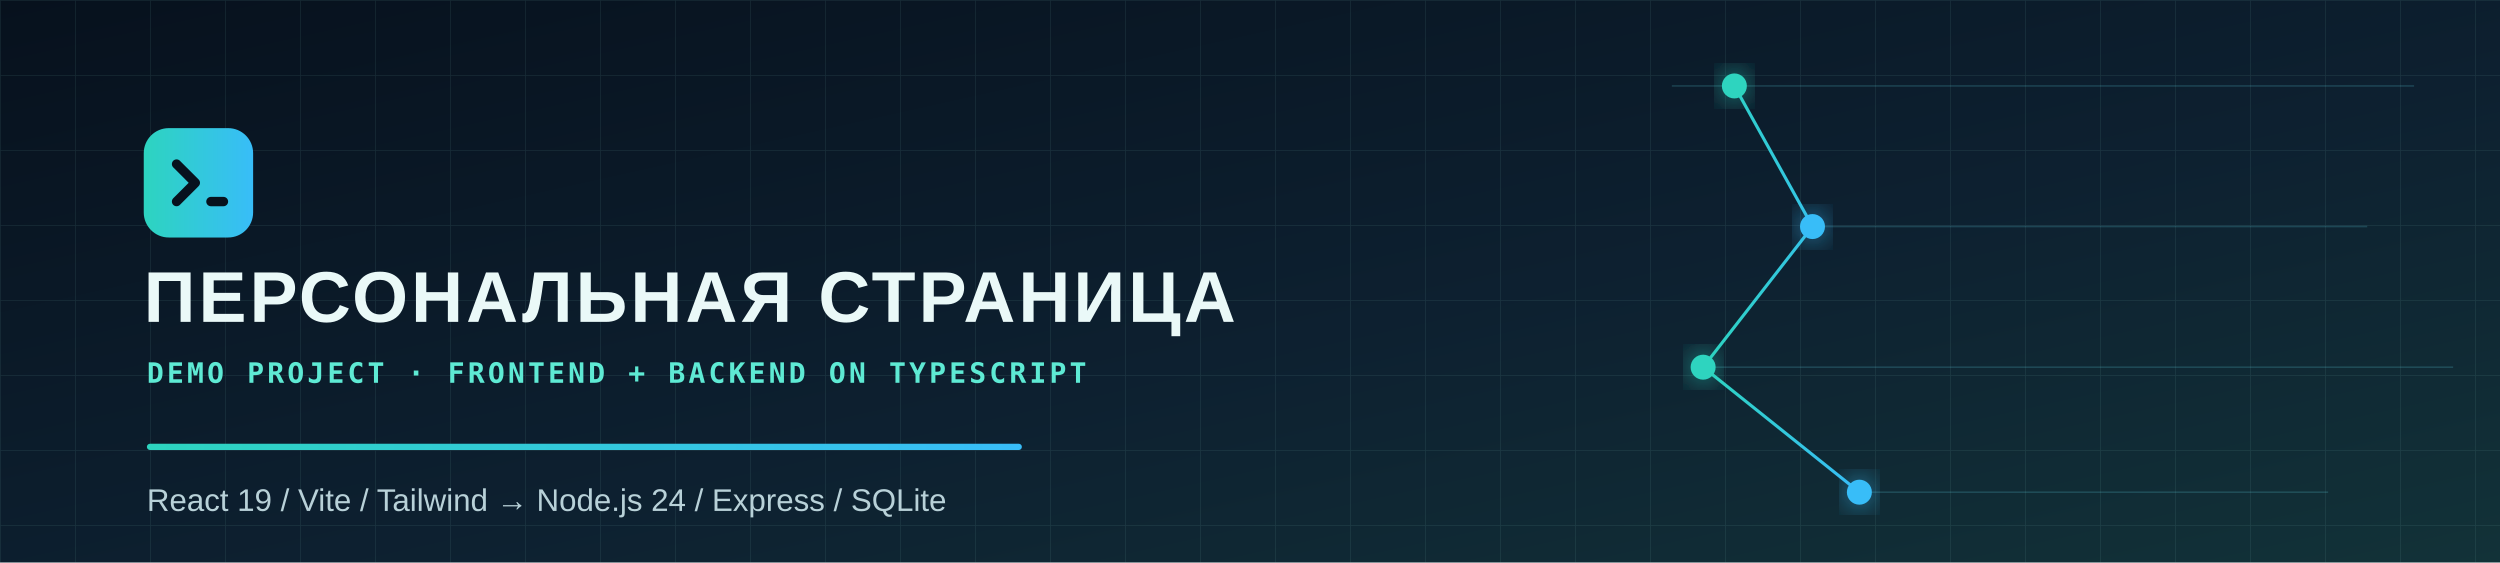
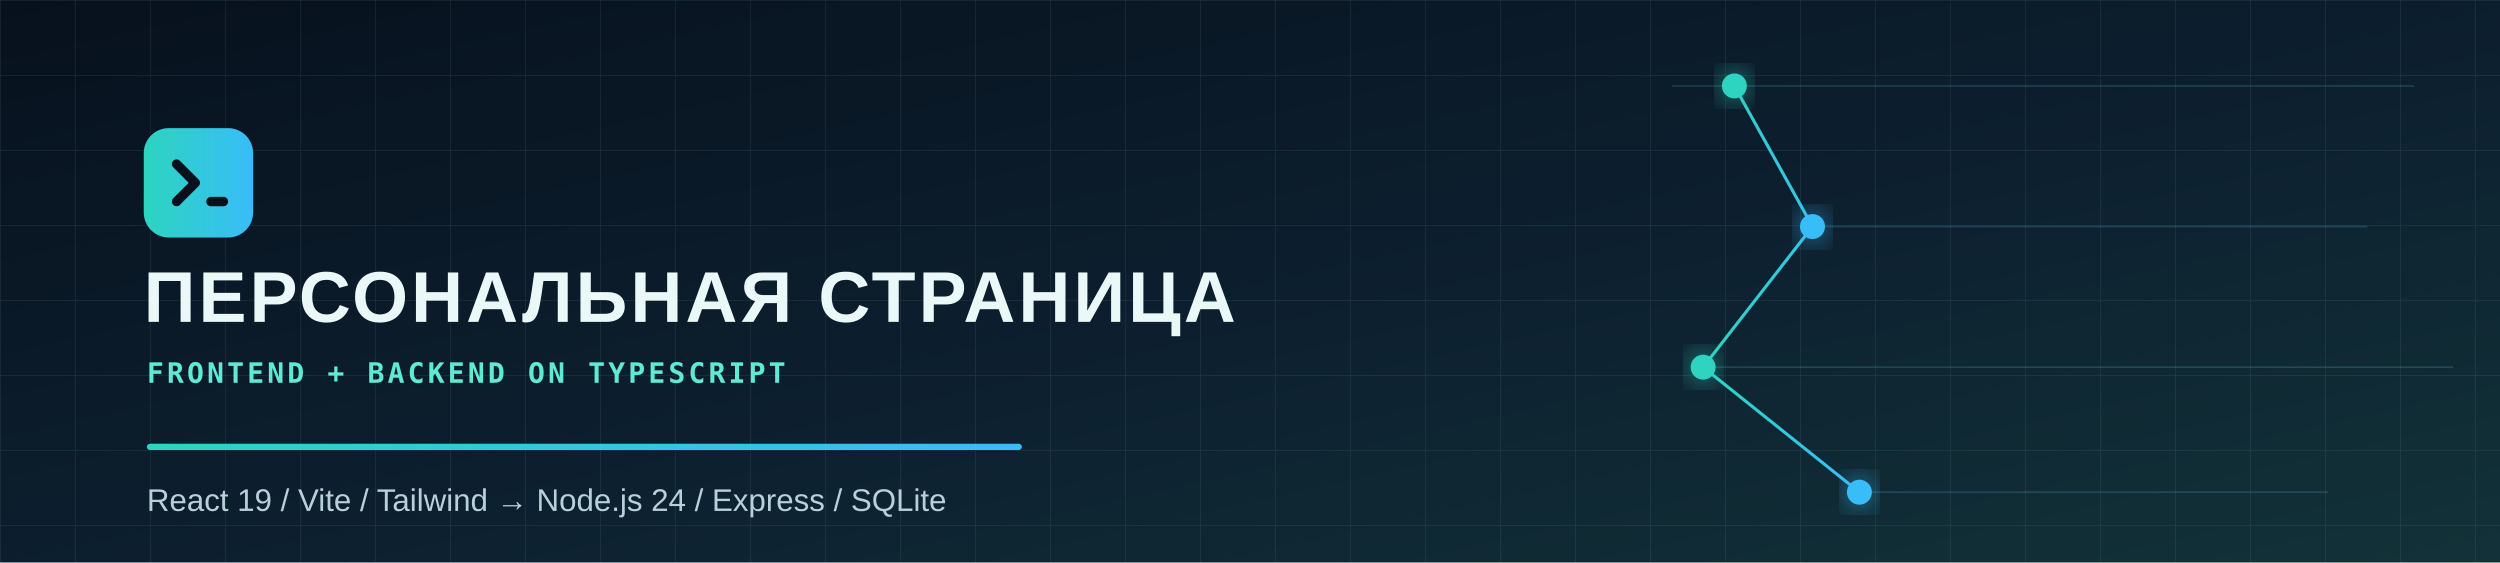
<svg xmlns="http://www.w3.org/2000/svg" width="1600" height="360" viewBox="0 0 1600 360" role="img" aria-labelledby="title desc">
  <defs>
    <linearGradient id="bg" x1="0" y1="0" x2="1" y2="1">
      <stop offset="0" stop-color="#07111d" />
      <stop offset="0.56" stop-color="#0d2030" />
      <stop offset="1" stop-color="#123238" />
    </linearGradient>
    <linearGradient id="accent" x1="0" y1="0" x2="1" y2="0">
      <stop offset="0" stop-color="#2dd4bf" />
      <stop offset="1" stop-color="#38bdf8" />
    </linearGradient>
    <filter id="glow" x="-30%" y="-40%" width="160%" height="180%">
      <feGaussianBlur stdDeviation="10" result="blur" />
      <feMerge>
        <feMergeNode in="blur" />
        <feMergeNode in="SourceGraphic" />
      </feMerge>
    </filter>
    <pattern id="grid" width="48" height="48" patternUnits="userSpaceOnUse">
      <path d="M48 0H0V48" fill="none" stroke="#9ce6de" stroke-opacity=".10" />
    </pattern>
  </defs>
  <rect width="1600" height="360" fill="url(#bg)" />
  <rect width="1600" height="360" fill="url(#grid)" />
  <path d="M1070 55L1545 55M1160 145L1515 145M1090 235L1570 235M1190 315L1490 315" stroke="#67e8f9" stroke-opacity=".18" />
  <path d="M1110 55L1160 145L1090 235L1190 315" fill="none" stroke="url(#accent)" stroke-width="2" />
  <circle cx="1110" cy="55" r="8" fill="#2dd4bf" filter="url(#glow)" />
  <circle cx="1160" cy="145" r="8" fill="#38bdf8" filter="url(#glow)" />
  <circle cx="1090" cy="235" r="8" fill="#2dd4bf" filter="url(#glow)" />
  <circle cx="1190" cy="315" r="8" fill="#38bdf8" filter="url(#glow)" />
  <g transform="translate(92 82)">
    <rect width="70" height="70" rx="16" fill="url(#accent)" />
    <path d="M21 23L33 35L21 47M43 47H51" fill="none" stroke="#07111d" stroke-width="6" stroke-linecap="round" stroke-linejoin="round" />
    <text x="0" y="124" fill="#eaf9f8" font-family="Arial, sans-serif" font-size="46" font-weight="700" letter-spacing="2">ПЕРСОНАЛЬНАЯ СТРАНИЦА</text>
-     <text x="2" y="163" fill="#5eead4" font-family="monospace" font-size="18" font-weight="700" letter-spacing="2">DEMO PROJECT · FRONTEND + BACKEND ON TYPESCRIPT</text>
+     <text x="2" y="163" fill="#5eead4" font-family="monospace" font-size="18" font-weight="700" letter-spacing="2">FRONTEND + BACKEND ON TYPESCRIPT</text>
    <rect x="2" y="202" width="560" height="4" rx="2" fill="url(#accent)" />
    <text x="2" y="245" fill="#b8d1d8" font-family="Arial, sans-serif" font-size="20">React 19 / Vite / Tailwind → Node.js 24 / Express / SQLite</text>
  </g>
</svg>
